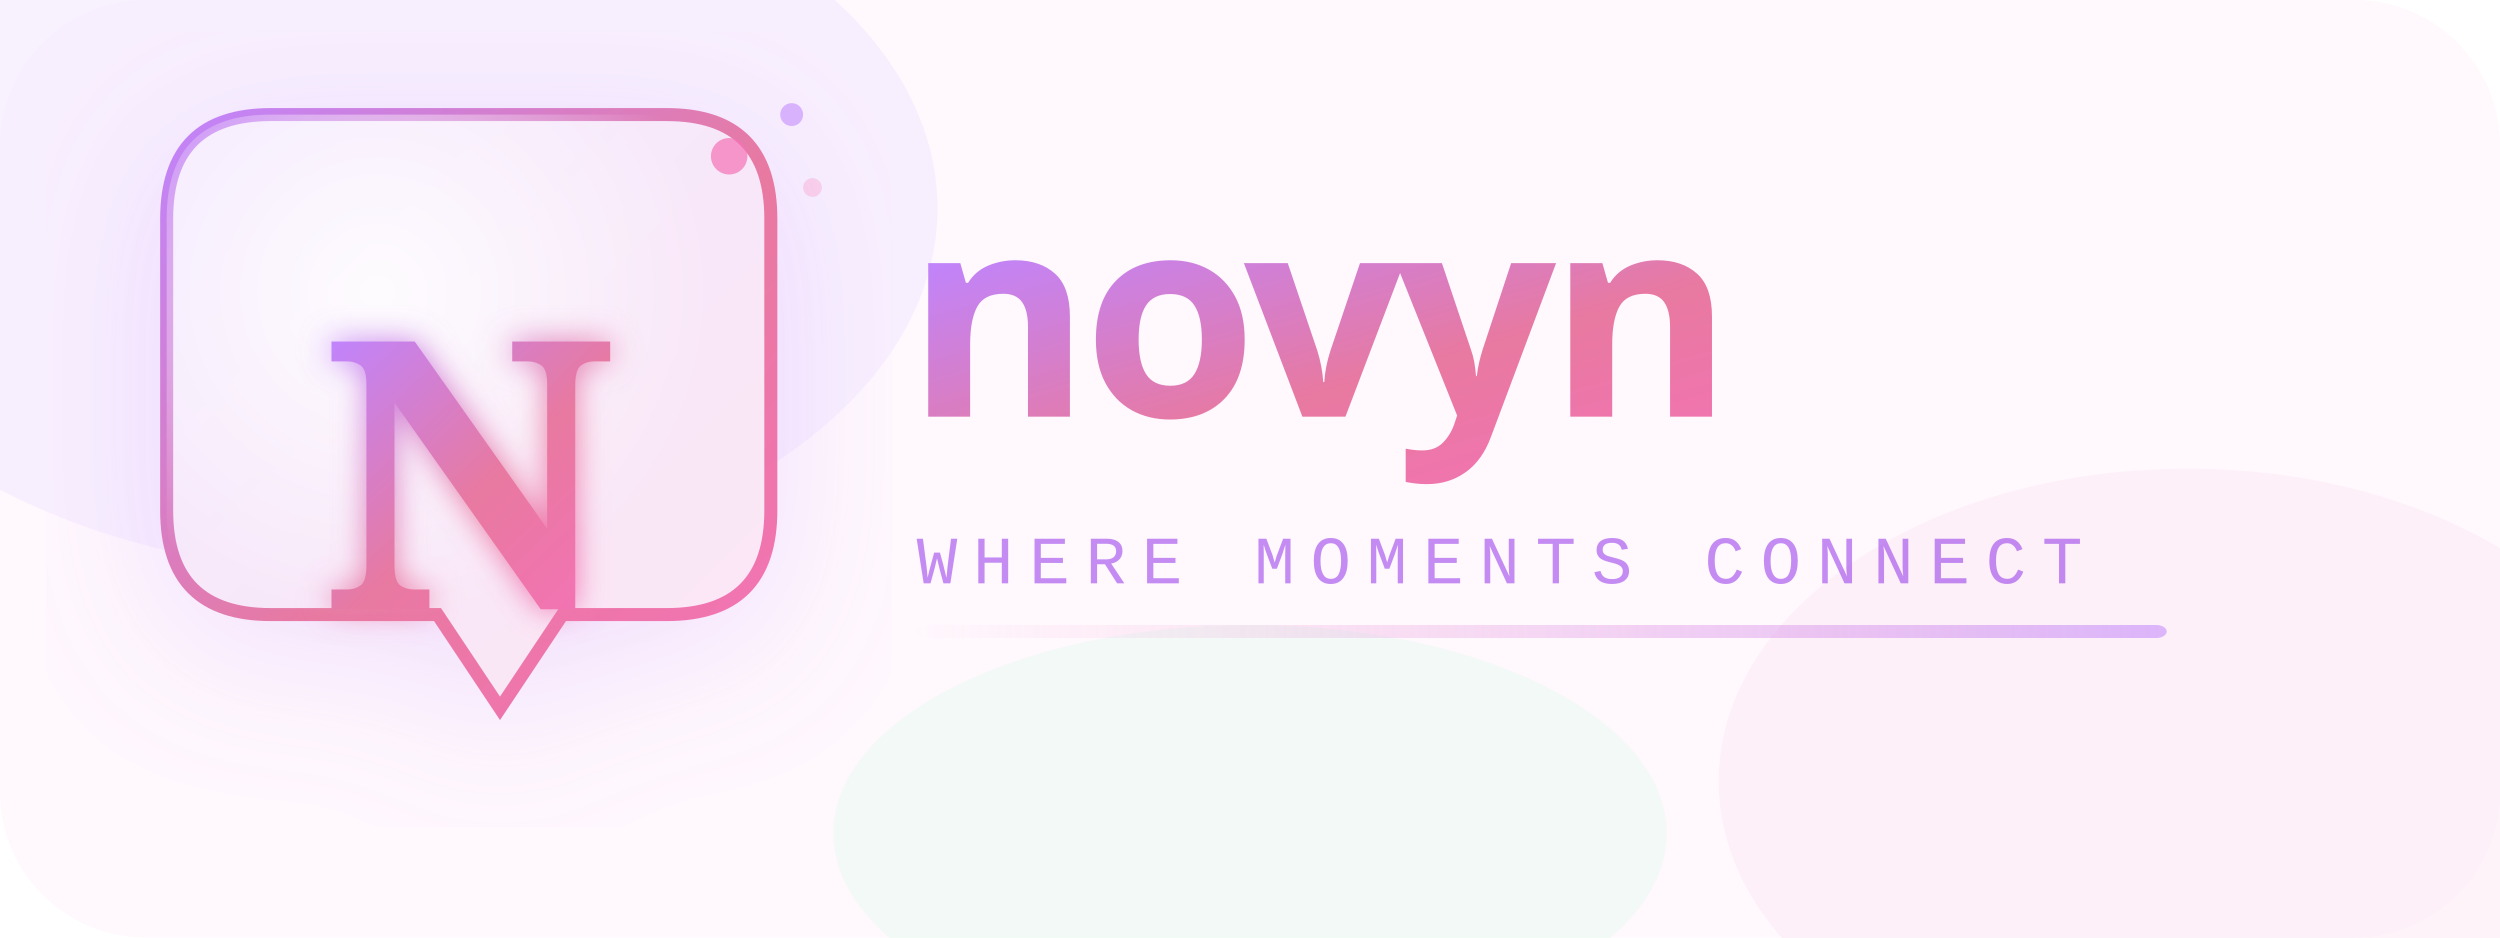
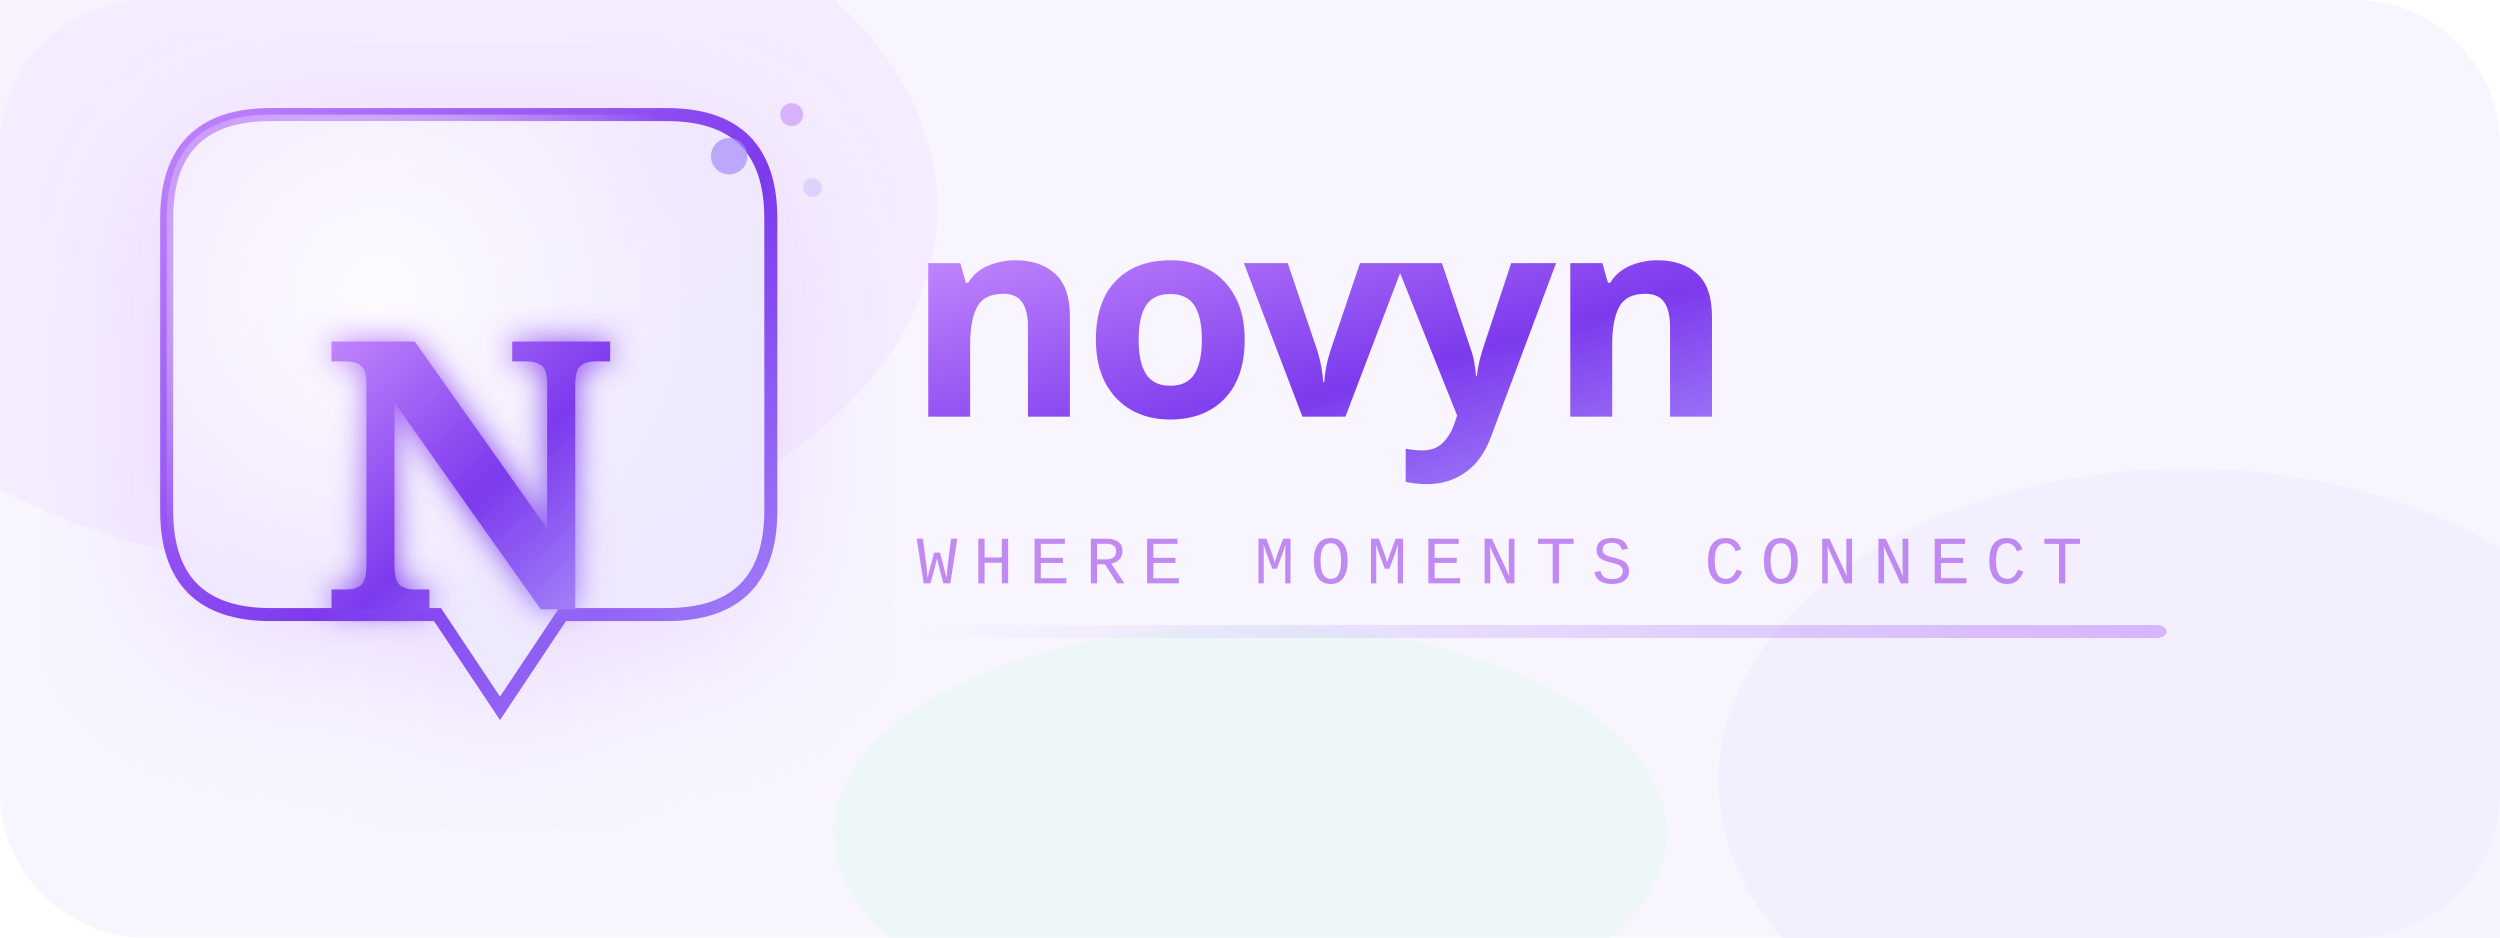
<svg xmlns="http://www.w3.org/2000/svg" viewBox="0 0 480 180" width="480" height="180">
  <defs>
    <linearGradient id="brandGrad" x1="0%" y1="0%" x2="100%" y2="100%">
      <stop offset="0%" stop-color="#c084fc" />
-       <stop offset="55%" stop-color="#e879a0" />
-       <stop offset="100%" stop-color="#f472b6" />
+       <stop offset="55%" stop-color="#7c3aed" />
+       <stop offset="100%" stop-color="#a78bfa" />
    </linearGradient>
    <linearGradient id="bubbleFill" x1="0%" y1="0%" x2="100%" y2="100%">
      <stop offset="0%" stop-color="#f3e8ff" stop-opacity="1" />
-       <stop offset="100%" stop-color="#fce7f3" stop-opacity="1" />
+       <stop offset="100%" stop-color="#ede9fe" stop-opacity="1" />
    </linearGradient>
    <radialGradient id="shine" cx="35%" cy="30%" r="55%">
      <stop offset="0%" stop-color="#ffffff" stop-opacity="0.85" />
      <stop offset="100%" stop-color="#ffffff" stop-opacity="0" />
    </radialGradient>
    <filter id="softDrop" x="-20%" y="-20%" width="140%" height="140%">
      <feDropShadow dx="0" dy="6" stdDeviation="14" flood-color="#c084fc" flood-opacity="0.22" />
    </filter>
    <filter id="textGlow" x="-20%" y="-20%" width="140%" height="140%">
      <feGaussianBlur stdDeviation="3" result="blur" />
      <feMerge>
        <feMergeNode in="blur" />
        <feMergeNode in="SourceGraphic" />
      </feMerge>
    </filter>
    <linearGradient id="tail" x1="0%" y1="0%" x2="100%" y2="0%">
-       <stop offset="0%" stop-color="#f472b6" stop-opacity="0" />
+       <stop offset="0%" stop-color="#a78bfa" stop-opacity="0" />
      <stop offset="100%" stop-color="#c084fc" stop-opacity="0.55" />
    </linearGradient>
  </defs>
-   <rect x="0" y="0" width="480" height="180" rx="28" fill="#fff8fd" />
+   <rect x="0" y="0" width="480" height="180" rx="28" fill="#f8f5ff" />
  <ellipse cx="70" cy="40" rx="110" ry="70" fill="#f3e8ff" opacity="0.55" />
-   <ellipse cx="420" cy="150" rx="90" ry="60" fill="#fce7f3" opacity="0.50" />
+   <ellipse cx="420" cy="150" rx="90" ry="60" fill="#ede9fe" opacity="0.50" />
  <ellipse cx="240" cy="160" rx="80" ry="40" fill="#d1fae5" opacity="0.25" />
  <g filter="url(#softDrop)">
    <path d="M32 42 Q32 22 52 22 L128 22 Q148 22 148 42 L148 98 Q148 118 128 118 L108 118 L96 136 L84 118 L52 118 Q32 118 32 98 Z" fill="url(#bubbleFill)" stroke="url(#brandGrad)" stroke-width="2.5" />
    <path d="M32 42 Q32 22 52 22 L128 22 Q148 22 148 42 L148 98 Q148 118 128 118 L108 118 L96 136 L84 118 L52 118 Q32 118 32 98 Z" fill="url(#shine)" />
  </g>
  <text x="90" y="92" font-family="'Syne', 'Georgia', serif" font-size="72" font-weight="800" fill="url(#brandGrad)" text-anchor="middle" dominant-baseline="middle" filter="url(#textGlow)">N</text>
-   <circle cx="140" cy="30" r="3.5" fill="#f472b6" opacity="0.70" />
+   <circle cx="140" cy="30" r="3.5" fill="#a78bfa" opacity="0.70" />
  <circle cx="152" cy="22" r="2.2" fill="#c084fc" opacity="0.55" />
-   <circle cx="156" cy="36" r="1.8" fill="#f9a8d4" opacity="0.45" />
+   <circle cx="156" cy="36" r="1.8" fill="#c4b5fd" opacity="0.45" />
  <text x="174" y="80" font-family="'Syne', 'Trebuchet MS', sans-serif" font-size="54" font-weight="800" letter-spacing="-1.5" fill="url(#brandGrad)">novyn</text>
  <text x="176" y="112" font-family="'Geist Mono', 'Courier New', monospace" font-size="13" font-weight="400" letter-spacing="3" fill="#9333ea" opacity="0.55">WHERE MOMENTS CONNECT</text>
  <rect x="176" y="120" width="240" height="2.5" rx="2" fill="url(#tail)" />
</svg>
